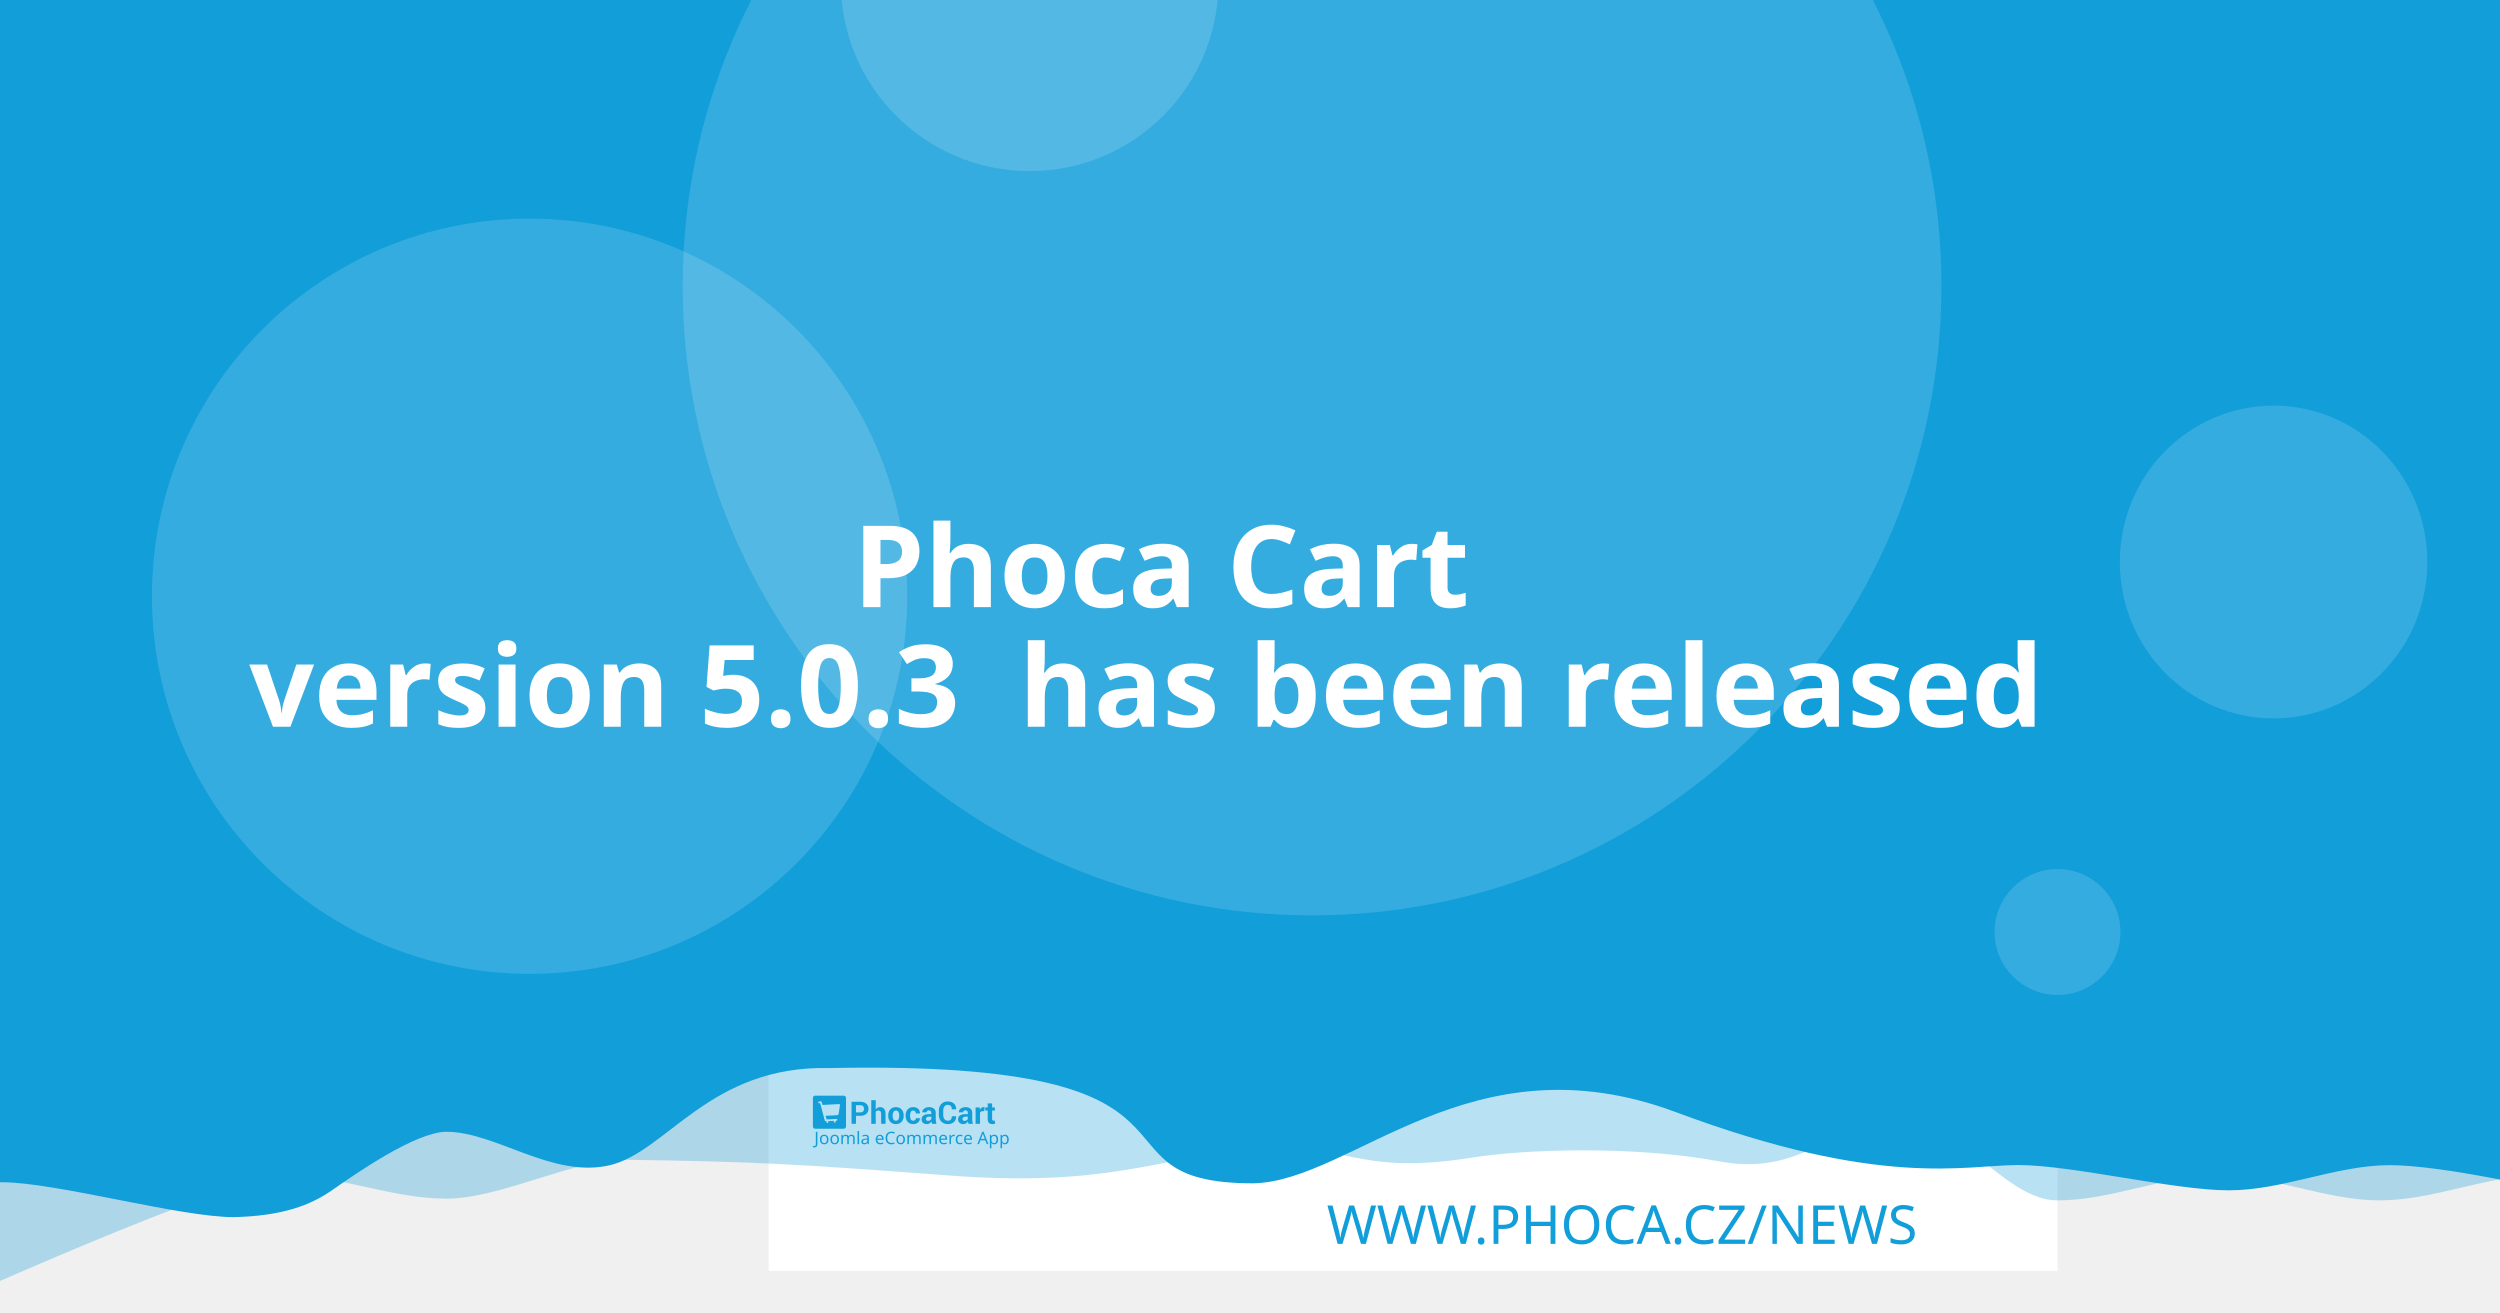
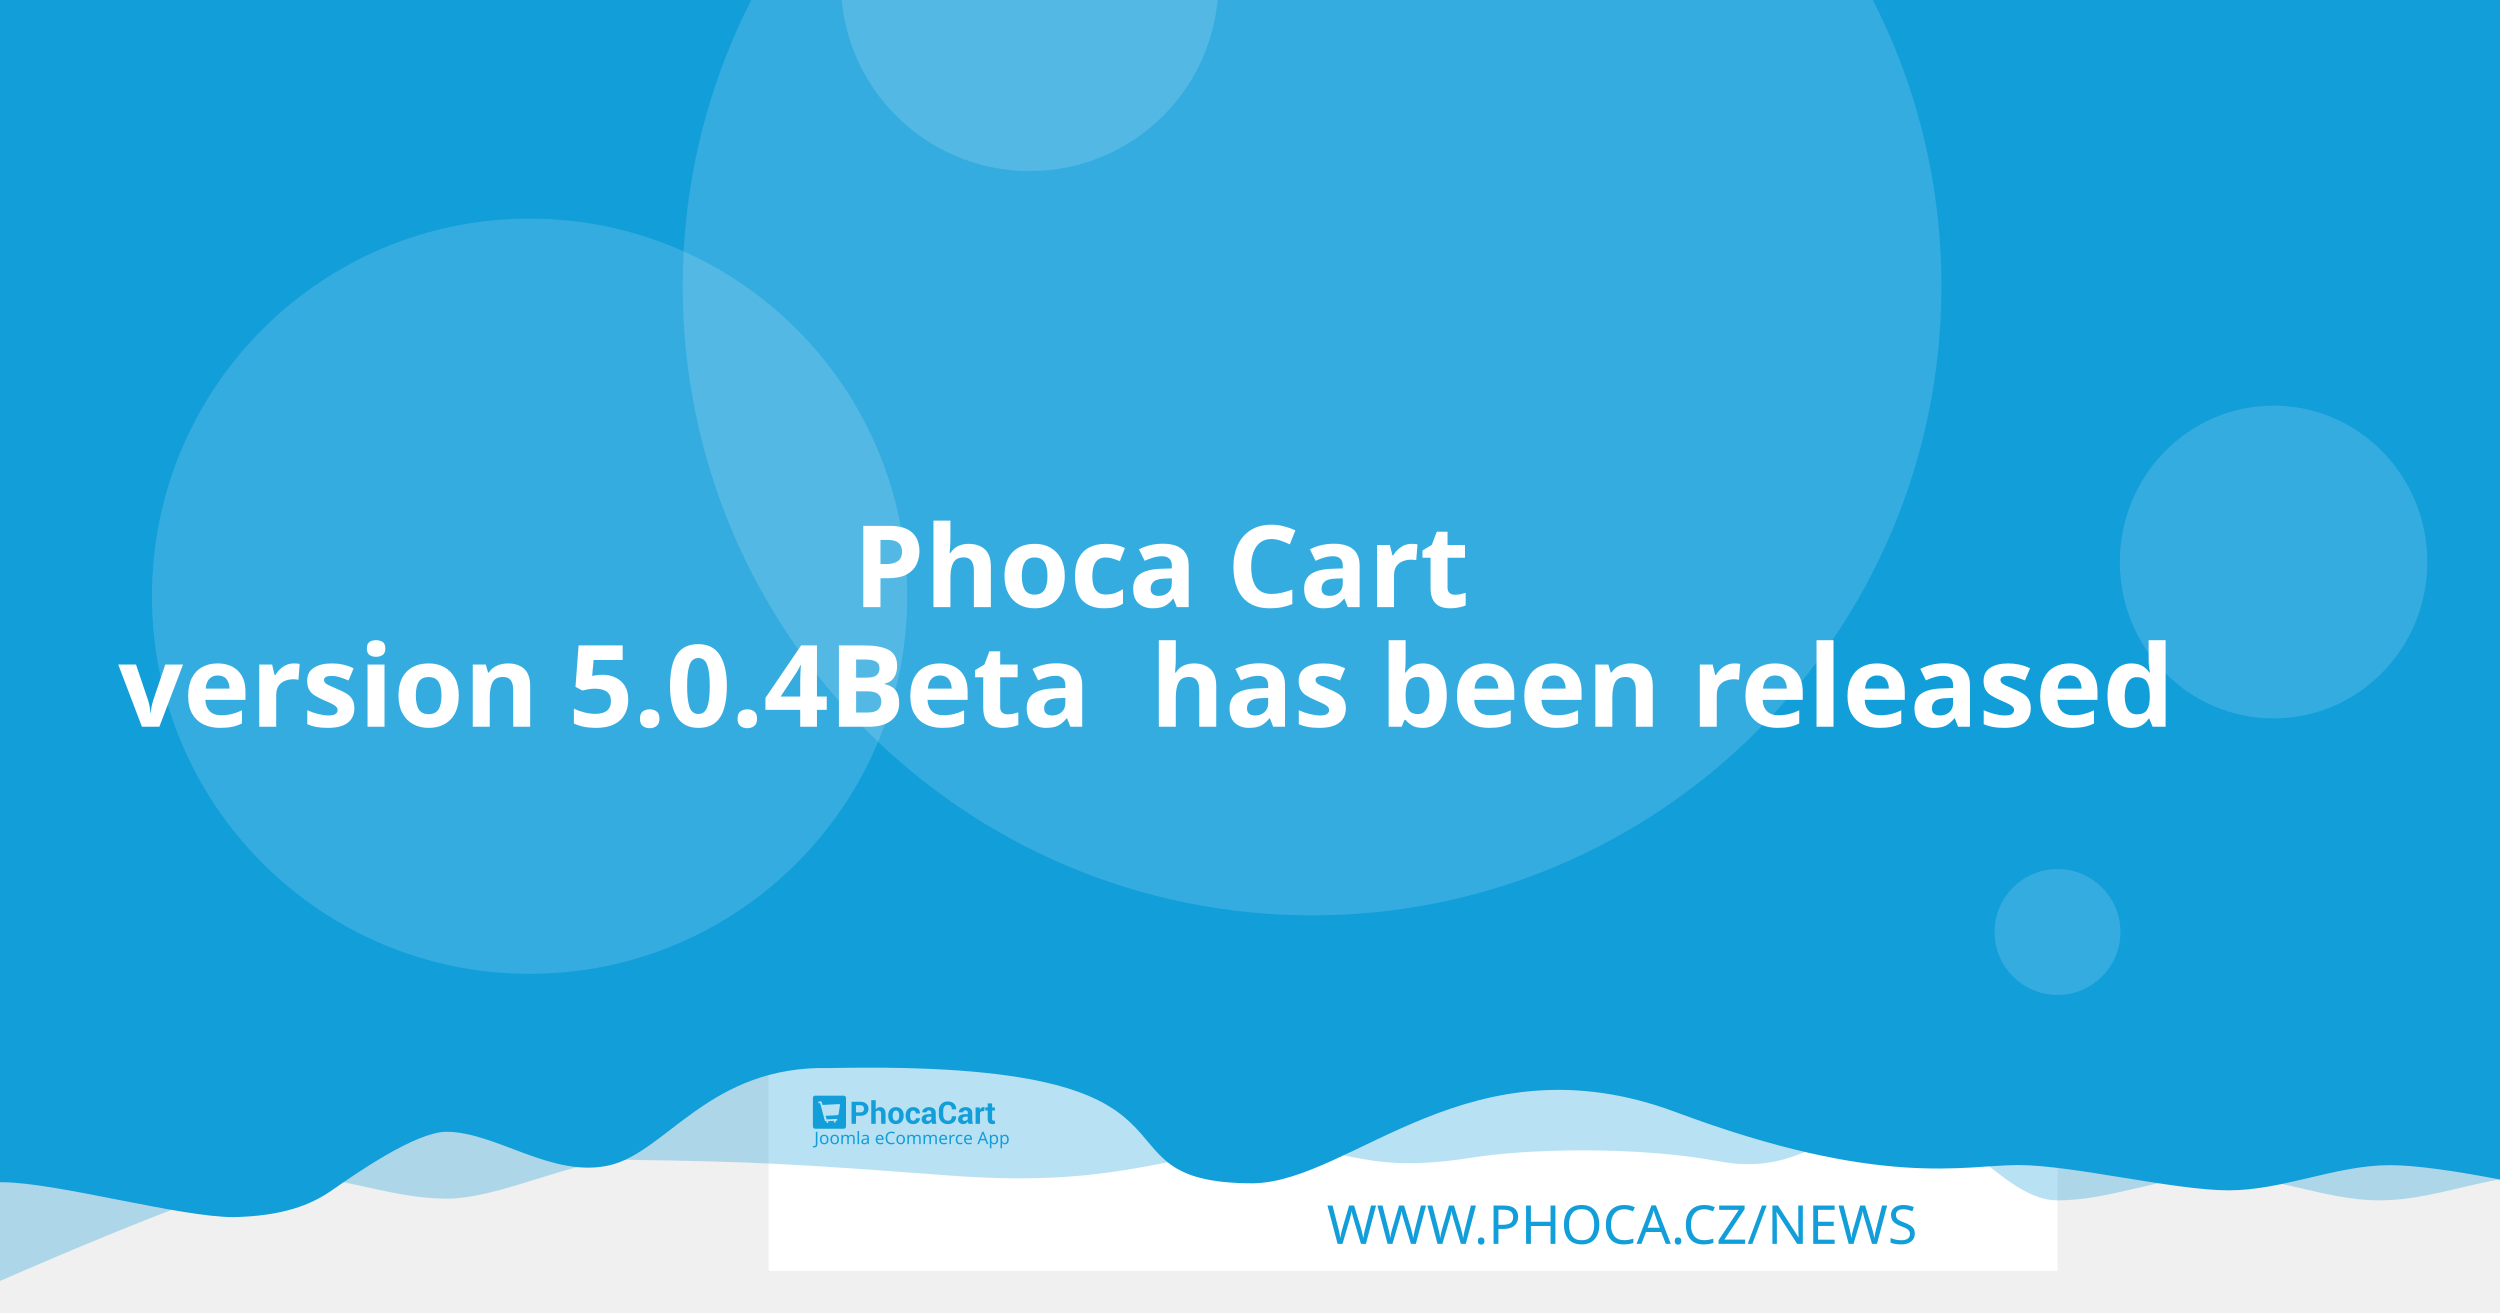
<svg xmlns="http://www.w3.org/2000/svg" width="1200" height="630" viewBox="0 0 1200 630" version="1.1" id="svg5">
  <defs id="defs2" />
  <g id="layer1">
    <path d="m 20.256,108.517 a 7.714,7.714 0 0 0 -7.714,7.714 v 97.981 a 7.714,7.714 0 0 0 7.714,7.714 h 97.976 a 7.714,7.714 0 0 0 7.714,-7.714 v -97.981 a 7.714,7.714 0 0 0 -7.714,-7.714 z m 19.435,19.56 c 0.714,-0.04 1.37,0.151 1.984,0.583 0.613,0.434 1.018,0.978 1.215,1.637 l 2.918,10.039 56.209,-2.948 c 1.002,-0.052 1.838,0.296 2.506,1.04 0.665,0.732 0.929,1.612 0.768,2.626 l -4.71,30.132 c -0.167,0.89 -0.688,1.809 -1.557,2.747 -0.869,0.95 -2.001,1.463 -3.38,1.537 l -39.707,2.079 3.671,12.389 33.562,-1.758 c 0.878,-0.049 1.633,0.215 2.28,0.783 0.632,0.583 0.971,1.312 1.019,2.19 0.046,0.878 -0.215,1.633 -0.783,2.28 -0.583,0.635 -1.312,0.974 -2.19,1.019 l -3.139,0.166 0.166,3.134 c 0.046,0.881 -0.215,1.638 -0.798,2.27 -0.571,0.647 -1.294,0.99 -2.174,1.034 -0.878,0.046 -1.635,-0.215 -2.27,-0.798 -0.647,-0.571 -0.984,-1.297 -1.03,-2.174 l -0.166,-3.134 -18.817,0.979 0.161,3.139 c 0.046,0.881 -0.212,1.638 -0.783,2.27 -0.583,0.647 -1.312,0.988 -2.19,1.034 -0.878,0.049 -1.633,-0.215 -2.28,-0.798 -0.635,-0.571 -0.974,-1.297 -1.019,-2.174 l -0.166,-3.139 -1.943,0.101 c -0.753,0.039 -1.441,-0.135 -2.079,-0.517 -0.623,-0.383 -1.068,-0.764 -1.341,-1.125 l -0.347,-0.613 -15.769,-59.624 -3.39,0.176 c -0.841,0.046 -1.586,-0.219 -2.245,-0.798 -0.659,-0.571 -1.009,-1.292 -1.055,-2.169 -0.046,-0.881 0.225,-1.635 0.824,-2.27 0.595,-0.647 1.308,-0.989 2.149,-1.034 z" style="fill:#ffffff;stroke-width:1.208;paint-order:stroke fill markers" id="path400" />
    <rect style="opacity:1;fill:#ffffff;stroke-width:6.042;stroke-linejoin:round;paint-order:stroke fill markers" id="rect723" width="618.676" height="618.676" x="368.924" y="-8.647" />
    <path id="rect4460" style="opacity:0.3;fill:#129ed9;fill-opacity:1;stroke-width:6.042;stroke-linejoin:round;paint-order:stroke fill markers" d="M 59.586,-3.814 H 1296.938 v 580.009 c 0,0 -51.556,-12.084 -77.334,-12.084 -25.778,0 -51.244,12.084 -77.335,12.084 -26.091,0 -51.556,-12.084 -77.334,-12.084 -25.778,0 -51.244,12.084 -77.335,12.084 -26.091,0 -50.615,-41.931 -76.393,-41.931 -25.778,0 -43.072,31.169 -85.504,23.256 -42.433,-7.913 -95.293,-5.729 -119.04,-1.869 -57.142,9.103 -59.508,-8.125 -105.573,-4.001 -46.065,4.124 -68.78,18.359 -145.373,12.602 -76.593,-5.757 -93.029,-6.595 -155.544,-7.578 -25.778,0 -59.826,18.693 -85.917,18.693 -26.091,0 -51.556,-11.254 -77.334,-11.254 -25.778,0 -172.338,66.428 -172.338,66.428 z" />
    <path id="rect4460-5" style="fill:#129ed9;fill-opacity:1;stroke-width:6.042;stroke-linejoin:round;paint-order:stroke fill markers" d="M -12.915,-8.647 H 1224.437 v 580.009 c 0,0 -51.556,-12.084 -77.334,-12.084 -25.778,0 -51.243,12.084 -77.334,12.084 -26.091,0 -75.228,-12.142 -101.006,-12.142 -25.778,0 -65.794,11.416 -164.408,-25.412 -98.613,-36.828 -155.373,33.433 -202.968,34.185 -85.545,-0.05 -3.558,-59.324 -203.248,-55.331 -57.687,-1.357 -78.127,40.433 -105.693,46.704 -27.566,6.271 -54.486,-16.105 -78.151,-16.105 -14.933,0 -44.462,20.77 -54.88,28.017 -10.418,7.247 -23.732,12.357 -47.124,12.95 -26.091,0 -85.565,-16.747 -111.343,-16.747 -25.778,0 -13.863,3.88 -13.863,3.88 z" />
    <circle style="opacity:0.15;fill:#ffffff;fill-opacity:1;stroke-width:6.042;stroke-linejoin:round;paint-order:stroke fill markers" id="path8376" cx="629.794" cy="137.279" r="302.088" />
    <text xml:space="preserve" style="font-style:normal;font-weight:normal;font-size:25.778px;line-height:1.25;font-family:sans-serif;fill:#129ed9;fill-opacity:1;stroke:none;stroke-width:1.208" x="953.817" y="597.071" id="text2910-3-7">
      <tspan id="tspan2908-6-5" x="953.817" y="597.071" style="font-style:normal;font-variant:normal;font-weight:300;font-stretch:normal;font-size:25.778px;font-family:Montserrat;-inkscape-font-specification:'Montserrat Light';text-align:end;text-anchor:end;fill:#129ed9;fill-opacity:1;stroke-width:1.208">WWW.PHOCA.CZ/NEWS</tspan>
    </text>
    <text xml:space="preserve" style="font-style:normal;font-variant:normal;font-weight:600;font-stretch:normal;font-size:54.666px;line-height:1.05;font-family:Rubik;-inkscape-font-specification:'Rubik Semi-Bold';fill:#ffffff;fill-opacity:1;stroke:none;stroke-width:1.577" x="600" y="234.034" id="text11252">
      <tspan x="600" y="234.034" id="tspan403" style="text-align:center;text-anchor:middle;stroke-width:1.577" />
      <tspan x="600" y="291.433" style="font-size:54.666px;text-align:center;text-anchor:middle;stroke-width:1.577" id="tspan444"> Phoca Cart</tspan>
-       <tspan x="600" y="348.833" id="tspan2906" style="font-size:54.666px;text-align:center;text-anchor:middle;stroke-width:1.577">version 5.0.3
+       <tspan x="600" y="348.833" id="tspan2906" style="font-size:54.666px;text-align:center;text-anchor:middle;stroke-width:1.577">version 5.0.4Beta
 has been released</tspan>
      <tspan x="600" y="406.232" id="tspan1994" style="font-size:54.666px;stroke-width:1.577" />
    </text>
    <circle style="opacity:0.15;fill:#ffffff;fill-opacity:1;stroke-width:6.042;stroke-linejoin:round;paint-order:stroke fill markers" id="path8376-9" cx="254.196" cy="286.191" r="181.253" />
    <circle style="opacity:0.15;fill:#ffffff;fill-opacity:1;stroke-width:6.042;stroke-linejoin:round;paint-order:stroke fill markers" id="path8376-6" cx="494.235" cy="-8.506" r="90.626" />
    <ellipse style="opacity:0.15;fill:#ffffff;fill-opacity:1;stroke-width:7.442;stroke-linejoin:round;paint-order:stroke fill markers" id="path8376-6-2" cx="1091.315" cy="269.776" rx="73.793" ry="75.059" />
    <g id="g8950" transform="matrix(0.360172,0,0,0.360172,498.6223,396.4642)" style="fill:#129ed9;fill-opacity:1;stroke-width:3.355">
      <g id="g895" transform="translate(-301.0409,359.4151)" style="fill:#129ed9;fill-opacity:1;stroke-width:3.355">
        <g transform="matrix(1.3333,0,0,-1.3333,-75.59,850.15)" fill="#ffffff" image-rendering="optimizeQuality" id="g280" style="clip-rule:evenodd;fill:#129ed9;fill-opacity:1;stroke-width:8.934;shape-rendering:geometricPrecision">
          <path d="m 99.728,617.49 v -7.994 h -4.423 v 22.031 h 8.784 c 2.532,0 4.527,-0.646 5.979,-1.937 1.452,-1.291 2.181,-2.99 2.181,-5.097 0,-2.107 -0.729,-3.801 -2.181,-5.082 -1.452,-1.281 -3.446,-1.921 -5.979,-1.921 z m 0,3.408 h 4.361 c 1.23,0 2.165,0.336 2.801,1.002 0.635,0.671 0.951,1.523 0.951,2.561 0,1.059 -0.315,1.932 -0.946,2.623 -0.63,0.687 -1.566,1.033 -2.806,1.033 H 99.728 Z" id="path262" style="fill:#129ed9;fill-opacity:1;stroke-width:3.355" />
          <path d="m 119.45,623.79 c 0.517,0.749 1.147,1.327 1.891,1.746 0.749,0.418 1.576,0.63 2.485,0.63 1.705,0 3.043,-0.568 4.02,-1.704 0.971,-1.131 1.457,-2.887 1.457,-5.252 v -9.714 h -4.418 v 9.76 c 0,1.276 -0.227,2.174 -0.677,2.706 -0.445,0.532 -1.116,0.795 -2.005,0.795 -0.605,0 -1.137,-0.108 -1.602,-0.325 -0.465,-0.217 -0.847,-0.522 -1.152,-0.919 v -12.017 h -4.418 v 23.611 h 4.418 z" id="path264" style="fill:#129ed9;fill-opacity:1;stroke-width:3.355" />
          <path d="m 131.96,617.83 c 0,2.438 0.682,4.436 2.046,5.996 1.359,1.554 3.25,2.334 5.663,2.334 2.418,0 4.315,-0.774 5.689,-2.329 1.375,-1.549 2.062,-3.553 2.062,-6.001 v -0.32 c 0,-2.458 -0.687,-4.462 -2.051,-6.011 -1.369,-1.544 -3.261,-2.319 -5.674,-2.319 -2.418,0 -4.315,0.775 -5.684,2.319 -1.364,1.549 -2.051,3.553 -2.051,6.011 z m 4.408,-0.31 c 0,-1.487 0.264,-2.68 0.785,-3.584 0.527,-0.899 1.375,-1.348 2.542,-1.348 1.142,0 1.979,0.454 2.506,1.358 0.532,0.904 0.796,2.097 0.796,3.574 v 0.315 c 0,1.446 -0.269,2.629 -0.801,3.542 -0.537,0.914 -1.38,1.374 -2.527,1.374 -1.142,0 -1.979,-0.46 -2.506,-1.379 -0.532,-0.919 -0.796,-2.102 -0.796,-3.537 z" id="path266" style="fill:#129ed9;fill-opacity:1;stroke-width:3.355" />
          <path d="m 157.01,612.59 c 0.79,0 1.421,0.227 1.891,0.682 0.475,0.454 0.713,1.064 0.713,1.828 h 4.015 l 0.041,-0.093 c 0.041,-1.653 -0.579,-3.037 -1.871,-4.152 -1.287,-1.116 -2.883,-1.673 -4.79,-1.673 -2.439,0 -4.325,0.769 -5.648,2.314 -1.318,1.544 -1.979,3.522 -1.979,5.944 v 0.449 c 0,2.412 0.656,4.395 1.974,5.944 1.317,1.554 3.198,2.329 5.638,2.329 2.02,0 3.648,-0.573 4.883,-1.725 1.235,-1.151 1.835,-2.664 1.793,-4.539 l -0.031,-0.088 h -4.026 c 0,0.842 -0.233,1.544 -0.698,2.107 -0.46,0.558 -1.101,0.837 -1.922,0.837 -1.168,0 -1.995,-0.454 -2.475,-1.358 -0.476,-0.904 -0.718,-2.071 -0.718,-3.496 v -0.454 c 0,-1.456 0.243,-2.628 0.718,-3.522 0.48,-0.888 1.312,-1.332 2.491,-1.332" id="path268" style="fill:#129ed9;fill-opacity:1;stroke-width:3.355" />
          <path d="m 175.8,609.49 c -0.165,0.372 -0.305,0.764 -0.419,1.183 -0.119,0.413 -0.202,0.837 -0.248,1.27 -0.455,-0.8 -1.054,-1.456 -1.798,-1.978 -0.739,-0.521 -1.628,-0.785 -2.656,-0.785 -1.715,0 -3.038,0.439 -3.963,1.322 -0.93,0.883 -1.395,2.086 -1.395,3.604 0,1.606 0.62,2.845 1.855,3.729 1.235,0.883 3.038,1.322 5.41,1.322 h 2.47 v 1.301 c 0,0.785 -0.207,1.394 -0.62,1.828 -0.413,0.434 -1.023,0.651 -1.834,0.651 -0.713,0 -1.266,-0.175 -1.653,-0.522 -0.393,-0.346 -0.584,-0.826 -0.584,-1.446 l -4.268,0.016 -0.016,0.093 c -0.072,1.379 0.527,2.572 1.798,3.579 1.271,1.002 2.946,1.503 5.013,1.503 1.958,0 3.545,-0.496 4.769,-1.492 1.22,-0.992 1.829,-2.406 1.829,-4.24 v -6.76 c 0,-0.769 0.062,-1.492 0.176,-2.164 0.119,-0.676 0.299,-1.348 0.553,-2.014 z m -4.046,2.943 c 0.78,0 1.468,0.191 2.077,0.574 0.605,0.382 1.013,0.826 1.225,1.332 v 2.308 h -2.47 c -0.935,0 -1.648,-0.232 -2.134,-0.702 -0.481,-0.47 -0.724,-1.033 -0.724,-1.699 0,-0.542 0.181,-0.981 0.542,-1.312 0.367,-0.336 0.858,-0.501 1.483,-0.501" id="path270" style="fill:#129ed9;fill-opacity:1;stroke-width:3.355" />
          <path d="m 199.84,617.01 0.031,-0.088 c 0.041,-2.37 -0.682,-4.25 -2.17,-5.645 -1.488,-1.394 -3.555,-2.091 -6.201,-2.091 -2.656,0 -4.811,0.852 -6.464,2.556 -1.653,1.704 -2.486,3.894 -2.486,6.579 v 4.369 c 0,2.67 0.812,4.86 2.424,6.574 1.617,1.715 3.715,2.572 6.299,2.572 2.723,0 4.852,-0.697 6.386,-2.097 1.535,-1.399 2.284,-3.305 2.243,-5.717 l -0.031,-0.088 h -4.299 c 0,1.451 -0.346,2.561 -1.044,3.336 -0.698,0.769 -1.783,1.157 -3.255,1.157 -1.323,0 -2.372,-0.537 -3.147,-1.606 -0.78,-1.074 -1.168,-2.438 -1.168,-4.1 v -4.39 c 0,-1.683 0.408,-3.057 1.225,-4.131 0.822,-1.069 1.922,-1.606 3.317,-1.606 1.38,0 2.403,0.372 3.064,1.11 0.661,0.744 0.992,1.844 0.992,3.305 z" id="path272" style="fill:#129ed9;fill-opacity:1;stroke-width:3.355" />
          <path d="m 212.27,609.49 c -0.165,0.372 -0.305,0.764 -0.419,1.183 -0.119,0.413 -0.202,0.837 -0.248,1.27 -0.455,-0.8 -1.054,-1.456 -1.798,-1.978 -0.739,-0.521 -1.628,-0.785 -2.656,-0.785 -1.716,0 -3.038,0.439 -3.963,1.322 -0.93,0.883 -1.395,2.086 -1.395,3.604 0,1.606 0.62,2.845 1.855,3.729 1.235,0.883 3.039,1.322 5.41,1.322 h 2.47 v 1.301 c 0,0.785 -0.207,1.394 -0.62,1.828 -0.413,0.434 -1.023,0.651 -1.834,0.651 -0.713,0 -1.266,-0.175 -1.654,-0.522 -0.393,-0.346 -0.584,-0.826 -0.584,-1.446 l -4.268,0.016 -0.016,0.093 c -0.072,1.379 0.527,2.572 1.798,3.579 1.271,1.002 2.945,1.503 5.013,1.503 1.958,0 3.545,-0.496 4.769,-1.492 1.22,-0.992 1.829,-2.406 1.829,-4.24 v -6.76 c 0,-0.769 0.062,-1.492 0.176,-2.164 0.119,-0.676 0.3,-1.348 0.553,-2.014 z m -4.046,2.943 c 0.78,0 1.468,0.191 2.077,0.574 0.605,0.382 1.013,0.826 1.224,1.332 v 2.308 h -2.47 c -0.935,0 -1.649,-0.232 -2.134,-0.702 -0.481,-0.47 -0.723,-1.033 -0.723,-1.699 0,-0.542 0.181,-0.981 0.542,-1.312 0.367,-0.336 0.858,-0.501 1.483,-0.501" id="path274" style="fill:#129ed9;fill-opacity:1;stroke-width:3.355" />
          <path d="m 227.92,622.06 -1.617,0.046 c -0.656,0 -1.199,-0.134 -1.623,-0.408 -0.423,-0.274 -0.744,-0.656 -0.966,-1.152 v -11.052 h -4.408 v 16.36 h 4.103 l 0.196,-2.422 c 0.382,0.857 0.883,1.528 1.494,2.009 0.61,0.48 1.312,0.723 2.108,0.723 0.223,0 0.429,-0.015 0.615,-0.052 0.186,-0.036 0.377,-0.077 0.568,-0.129 z" id="path276" style="fill:#129ed9;fill-opacity:1;stroke-width:3.355" />
          <path d="m 235.83,629.86 v -4.007 h 2.754 v -3.099 H 235.83 v -8.33 c 0,-0.635 0.129,-1.09 0.393,-1.363 0.263,-0.274 0.615,-0.408 1.059,-0.408 0.232,0 0.434,0.01 0.599,0.036 0.166,0.026 0.362,0.072 0.579,0.129 l 0.383,-3.181 c -0.445,-0.155 -0.878,-0.268 -1.302,-0.341 -0.424,-0.078 -0.884,-0.114 -1.38,-0.114 -1.524,0 -2.697,0.418 -3.519,1.255 -0.822,0.837 -1.235,2.159 -1.235,3.977 v 8.34 h -2.392 v 3.099 h 2.392 v 4.007 z" id="path278" style="fill:#129ed9;fill-opacity:1;stroke-width:3.355" />
        </g>
        <g fill="#ffffff" fill-rule="evenodd" image-rendering="optimizeQuality" stroke-width="1.934" aria-label="Joomla eCommerce App" id="g318" style="clip-rule:evenodd;fill:#129ed9;fill-opacity:1;shape-rendering:geometricPrecision">
          <path d="M 1.704,69 Q 1.151,69 0.736,68.908 0.321,68.839 -0.002,68.7 v -1.752 q 0.369,0.092 0.784,0.161 0.415,0.069 0.876,0.069 0.576,0 1.083,-0.231 0.53,-0.231 0.853,-0.807 0.323,-0.576 0.323,-1.614 v -16.368 h 2.075 v 16.206 q 0,2.374 -1.176,3.504 -1.176,1.13 -3.112,1.13 z" id="path282" style="fill:#129ed9;fill-opacity:1;stroke-width:1.934" />
          <path d="m 20.792,58.419 q 0,3.066 -1.568,4.749 -1.545,1.683 -4.196,1.683 -1.637,0 -2.928,-0.738 -1.268,-0.761 -2.006,-2.19 -0.738,-1.452 -0.738,-3.504 0,-3.066 1.545,-4.726 1.545,-1.66 4.196,-1.66 1.683,0 2.951,0.761 1.291,0.738 2.006,2.167 0.738,1.406 0.738,3.458 z m -9.336,0 q 0,2.19 0.853,3.481 0.876,1.268 2.766,1.268 1.867,0 2.743,-1.268 0.876,-1.291 0.876,-3.481 0,-2.19 -0.876,-3.435 -0.876,-1.245 -2.766,-1.245 -1.89,0 -2.743,1.245 -0.853,1.245 -0.853,3.435 z" id="path284" style="fill:#129ed9;fill-opacity:1;stroke-width:1.934" />
          <path d="m 34.739,58.419 q 0,3.066 -1.568,4.749 -1.545,1.683 -4.196,1.683 -1.637,0 -2.928,-0.738 -1.268,-0.761 -2.006,-2.19 -0.738,-1.452 -0.738,-3.504 0,-3.066 1.545,-4.726 1.545,-1.66 4.196,-1.66 1.683,0 2.951,0.761 1.291,0.738 2.006,2.167 0.738,1.406 0.738,3.458 z m -9.336,0 q 0,2.19 0.853,3.481 0.876,1.268 2.766,1.268 1.867,0 2.743,-1.268 0.876,-1.291 0.876,-3.481 0,-2.19 -0.876,-3.435 -0.876,-1.245 -2.766,-1.245 -1.89,0 -2.743,1.245 -0.853,1.245 -0.853,3.435 z" id="path286" style="fill:#129ed9;fill-opacity:1;stroke-width:1.934" />
          <path d="m 51.499,52.033 q 2.098,0 3.135,1.083 1.037,1.06 1.037,3.458 V 64.62 H 53.666 v -7.953 q 0,-2.928 -2.513,-2.928 -1.798,0 -2.582,1.037 -0.761,1.037 -0.761,3.02 V 64.62 h -2.006 v -7.953 q 0,-2.928 -2.536,-2.928 -1.867,0 -2.582,1.153 -0.715,1.153 -0.715,3.32 v 6.409 h -2.029 v -12.356 h 1.637 l 0.3,1.683 h 0.115 q 0.576,-0.968 1.545,-1.429 0.991,-0.484 2.098,-0.484 2.905,0 3.781,2.075 h 0.115 q 0.622,-1.06 1.683,-1.568 1.083,-0.507 2.282,-0.507 z" id="path288" style="fill:#129ed9;fill-opacity:1;stroke-width:1.934" />
          <path d="M 61.527,64.62 H 59.498 V 47.1 h 2.029 z" id="path290" style="fill:#129ed9;fill-opacity:1;stroke-width:1.934" />
          <path d="m 70.126,52.056 q 2.259,0 3.343,0.991 1.083,0.991 1.083,3.158 v 8.414 h -1.475 l -0.392,-1.752 h -0.092 q -0.807,1.014 -1.706,1.498 -0.876,0.484 -2.444,0.484 -1.683,0 -2.789,-0.876 -1.107,-0.899 -1.107,-2.789 0,-1.844 1.452,-2.836 1.452,-1.014 4.472,-1.107 l 2.098,-0.069 v -0.738 q 0,-1.545 -0.669,-2.144 -0.669,-0.599 -1.89,-0.599 -0.968,0 -1.844,0.3 -0.876,0.277 -1.637,0.645 l -0.622,-1.522 q 0.807,-0.438 1.913,-0.738 1.107,-0.323 2.305,-0.323 z m 0.599,6.593 q -2.305,0.092 -3.204,0.738 -0.876,0.645 -0.876,1.821 0,1.037 0.622,1.522 0.645,0.484 1.637,0.484 1.568,0 2.605,-0.853 1.037,-0.876 1.037,-2.674 v -1.107 z" id="path292" style="fill:#129ed9;fill-opacity:1;stroke-width:1.934" />
          <path d="m 89.144,52.033 q 1.591,0 2.72,0.692 1.153,0.692 1.752,1.96 0.622,1.245 0.622,2.928 v 1.222 h -8.46 q 0.046,2.098 1.06,3.204 1.037,1.083 2.882,1.083 1.176,0 2.075,-0.207 0.922,-0.231 1.89,-0.645 v 1.775 q -0.945,0.415 -1.867,0.599 -0.922,0.207 -2.19,0.207 -1.752,0 -3.112,-0.715 -1.337,-0.715 -2.098,-2.121 -0.738,-1.429 -0.738,-3.481 0,-2.029 0.669,-3.481 0.692,-1.452 1.913,-2.236 1.245,-0.784 2.882,-0.784 z m -0.023,1.66 q -1.452,0 -2.305,0.945 -0.83,0.922 -0.991,2.582 h 6.293 q -0.023,-1.568 -0.738,-2.536 -0.715,-0.991 -2.259,-0.991 z" id="path294" style="fill:#129ed9;fill-opacity:1;stroke-width:1.934" />
          <path d="m 104.71,49.751 q -2.651,0 -4.173,1.775 -1.522,1.775 -1.522,4.864 0,3.066 1.406,4.864 1.429,1.775 4.265,1.775 1.083,0 2.052,-0.184 0.968,-0.184 1.89,-0.461 v 1.798 q -0.922,0.346 -1.913,0.507 -0.968,0.161 -2.328,0.161 -2.513,0 -4.196,-1.037 -1.683,-1.037 -2.536,-2.951 -0.83,-1.913 -0.83,-4.495 0,-2.49 0.899,-4.38 0.922,-1.913 2.697,-2.974 1.775,-1.083 4.311,-1.083 2.605,0 4.541,0.968 l -0.83,1.752 q -0.761,-0.346 -1.706,-0.622 -0.922,-0.277 -2.029,-0.277 z" id="path296" style="fill:#129ed9;fill-opacity:1;stroke-width:1.934" />
          <path d="m 122.69,58.419 q 0,3.066 -1.568,4.749 -1.545,1.683 -4.196,1.683 -1.637,0 -2.928,-0.738 -1.268,-0.761 -2.006,-2.19 -0.738,-1.452 -0.738,-3.504 0,-3.066 1.545,-4.726 1.545,-1.66 4.196,-1.66 1.683,0 2.951,0.761 1.291,0.738 2.006,2.167 0.738,1.406 0.738,3.458 z m -9.336,0 q 0,2.19 0.853,3.481 0.876,1.268 2.766,1.268 1.867,0 2.743,-1.268 0.876,-1.291 0.876,-3.481 0,-2.19 -0.876,-3.435 -0.876,-1.245 -2.766,-1.245 -1.89,0 -2.743,1.245 -0.853,1.245 -0.853,3.435 z" id="path298" style="fill:#129ed9;fill-opacity:1;stroke-width:1.934" />
          <path d="m 139.45,52.033 q 2.098,0 3.135,1.083 1.037,1.06 1.037,3.458 V 64.62 h -2.006 v -7.953 q 0,-2.928 -2.513,-2.928 -1.798,0 -2.582,1.037 -0.761,1.037 -0.761,3.02 V 64.62 h -2.006 v -7.953 q 0,-2.928 -2.536,-2.928 -1.867,0 -2.582,1.153 -0.715,1.153 -0.715,3.32 v 6.409 h -2.029 v -12.356 h 1.637 l 0.3,1.683 h 0.115 q 0.576,-0.968 1.545,-1.429 0.991,-0.484 2.098,-0.484 2.905,0 3.781,2.075 h 0.115 q 0.622,-1.06 1.683,-1.568 1.083,-0.507 2.282,-0.507 z" id="path300" style="fill:#129ed9;fill-opacity:1;stroke-width:1.934" />
          <path d="m 161,52.033 q 2.098,0 3.135,1.083 1.037,1.06 1.037,3.458 V 64.62 h -2.006 v -7.953 q 0,-2.928 -2.513,-2.928 -1.798,0 -2.582,1.037 -0.761,1.037 -0.761,3.02 V 64.62 h -2.006 v -7.953 q 0,-2.928 -2.536,-2.928 -1.867,0 -2.582,1.153 -0.715,1.153 -0.715,3.32 v 6.409 h -2.029 v -12.356 h 1.637 l 0.3,1.683 h 0.115 q 0.576,-0.968 1.545,-1.429 0.991,-0.484 2.098,-0.484 2.905,0 3.781,2.075 h 0.115 q 0.622,-1.06 1.683,-1.568 1.083,-0.507 2.282,-0.507 z" id="path302" style="fill:#129ed9;fill-opacity:1;stroke-width:1.934" />
          <path d="m 173.77,52.033 q 1.591,0 2.72,0.692 1.153,0.692 1.752,1.96 0.622,1.245 0.622,2.928 v 1.222 h -8.46 q 0.046,2.098 1.06,3.204 1.037,1.083 2.882,1.083 1.176,0 2.075,-0.207 0.922,-0.231 1.89,-0.645 v 1.775 q -0.945,0.415 -1.867,0.599 -0.922,0.207 -2.19,0.207 -1.752,0 -3.112,-0.715 -1.337,-0.715 -2.098,-2.121 -0.738,-1.429 -0.738,-3.481 0,-2.029 0.669,-3.481 0.692,-1.452 1.913,-2.236 1.245,-0.784 2.882,-0.784 z m -0.023,1.66 q -1.452,0 -2.305,0.945 -0.83,0.922 -0.991,2.582 h 6.293 q -0.023,-1.568 -0.738,-2.536 -0.715,-0.991 -2.259,-0.991 z" id="path304" style="fill:#129ed9;fill-opacity:1;stroke-width:1.934" />
          <path d="m 187.76,52.033 q 0.346,0 0.738,0.046 0.415,0.023 0.715,0.092 l -0.254,1.867 q -0.3,-0.069 -0.669,-0.115 -0.346,-0.046 -0.669,-0.046 -0.945,0 -1.775,0.53 -0.83,0.507 -1.337,1.452 -0.484,0.922 -0.484,2.167 v 6.593 h -2.029 v -12.356 h 1.66 l 0.231,2.259 h 0.092 q 0.599,-1.014 1.545,-1.752 0.945,-0.738 2.236,-0.738 z" id="path306" style="fill:#129ed9;fill-opacity:1;stroke-width:1.934" />
          <path d="m 196.02,64.851 q -1.637,0 -2.928,-0.669 -1.268,-0.669 -2.006,-2.075 -0.715,-1.406 -0.715,-3.596 0,-2.282 0.761,-3.712 0.761,-1.429 2.052,-2.098 1.314,-0.669 2.974,-0.669 0.945,0 1.821,0.207 0.876,0.184 1.429,0.461 l -0.622,1.683 q -0.553,-0.207 -1.291,-0.392 -0.738,-0.184 -1.383,-0.184 -3.642,0 -3.642,4.68 0,2.236 0.876,3.435 0.899,1.176 2.651,1.176 1.014,0 1.775,-0.207 0.784,-0.207 1.429,-0.507 v 1.798 q -0.622,0.323 -1.383,0.484 -0.738,0.184 -1.798,0.184 z" id="path308" style="fill:#129ed9;fill-opacity:1;stroke-width:1.934" />
          <path d="m 206.9,52.033 q 1.591,0 2.72,0.692 1.153,0.692 1.752,1.96 0.622,1.245 0.622,2.928 v 1.222 h -8.46 q 0.046,2.098 1.06,3.204 1.037,1.083 2.882,1.083 1.176,0 2.075,-0.207 0.922,-0.231 1.89,-0.645 v 1.775 q -0.945,0.415 -1.867,0.599 -0.922,0.207 -2.19,0.207 -1.752,0 -3.112,-0.715 -1.337,-0.715 -2.098,-2.121 -0.738,-1.429 -0.738,-3.481 0,-2.029 0.669,-3.481 0.692,-1.452 1.913,-2.236 1.245,-0.784 2.882,-0.784 z m -0.023,1.66 q -1.452,0 -2.305,0.945 -0.83,0.922 -0.991,2.582 h 6.293 q -0.023,-1.568 -0.738,-2.536 -0.715,-0.991 -2.259,-0.991 z" id="path310" style="fill:#129ed9;fill-opacity:1;stroke-width:1.934" />
          <path d="m 231.73,64.62 -1.983,-5.095 h -6.524 l -1.96,5.095 h -2.098 l 6.432,-16.529 h 1.867 l 6.409,16.529 z m -4.449,-11.918 q -0.069,-0.184 -0.231,-0.669 -0.161,-0.484 -0.323,-0.991 -0.138,-0.53 -0.231,-0.807 -0.161,0.715 -0.369,1.406 -0.207,0.669 -0.346,1.06 l -1.867,4.979 h 5.21 z" id="path312" style="fill:#129ed9;fill-opacity:1;stroke-width:1.934" />
          <path d="m 241.73,52.033 q 2.282,0 3.665,1.591 1.406,1.591 1.406,4.795 0,3.158 -1.406,4.795 -1.383,1.637 -3.688,1.637 -1.429,0 -2.374,-0.53 -0.922,-0.553 -1.452,-1.268 h -0.138 q 0.046,0.392 0.092,0.991 0.046,0.599 0.046,1.037 v 5.072 h -2.029 v -17.889 h 1.66 l 0.277,1.683 h 0.092 q 0.553,-0.807 1.452,-1.36 0.899,-0.553 2.397,-0.553 z m -0.369,1.706 q -1.89,0 -2.674,1.06 -0.761,1.06 -0.807,3.227 v 0.392 q 0,2.282 0.738,3.527 0.761,1.222 2.789,1.222 1.13,0 1.844,-0.622 0.738,-0.622 1.083,-1.683 0.369,-1.083 0.369,-2.467 0,-2.121 -0.83,-3.389 -0.807,-1.268 -2.513,-1.268 z" id="path314" style="fill:#129ed9;fill-opacity:1;stroke-width:1.934" />
          <path d="m 255.91,52.033 q 2.282,0 3.665,1.591 1.406,1.591 1.406,4.795 0,3.158 -1.406,4.795 -1.383,1.637 -3.688,1.637 -1.429,0 -2.374,-0.53 -0.922,-0.553 -1.452,-1.268 h -0.138 q 0.046,0.392 0.092,0.991 0.046,0.599 0.046,1.037 v 5.072 h -2.029 v -17.889 h 1.66 l 0.277,1.683 h 0.092 q 0.553,-0.807 1.452,-1.36 0.899,-0.553 2.397,-0.553 z m -0.369,1.706 q -1.89,0 -2.674,1.06 -0.761,1.06 -0.807,3.227 v 0.392 q 0,2.282 0.738,3.527 0.761,1.222 2.789,1.222 1.13,0 1.844,-0.622 0.738,-0.622 1.083,-1.683 0.369,-1.083 0.369,-2.467 0,-2.121 -0.83,-3.389 -0.807,-1.268 -2.513,-1.268 z" id="path316" style="fill:#129ed9;fill-opacity:1;stroke-width:1.934" />
        </g>
        <path d="M 3,0 A 3,3 0 0 0 0,3 v 38.107 a 3,3 0 0 0 3,3 h 38.105 a 3,3 0 0 0 3,-3 V 3 a 3,3 0 0 0 -3,-3 z m 7.559,7.607 c 0.278,-0.015 0.533,0.059 0.771,0.227 0.239,0.169 0.396,0.38 0.473,0.637 l 1.135,3.904 21.861,-1.147 c 0.39,-0.02 0.715,0.115 0.975,0.404 0.259,0.285 0.361,0.627 0.299,1.022 l -1.832,11.719 c -0.065,0.346 -0.268,0.703 -0.605,1.068 -0.338,0.37 -0.778,0.569 -1.315,0.598 l -15.443,0.809 1.428,4.818 13.053,-0.684 c 0.341,-0.019 0.635,0.084 0.887,0.305 0.246,0.227 0.378,0.51 0.396,0.852 0.018,0.341 -0.084,0.635 -0.305,0.887 -0.227,0.247 -0.51,0.379 -0.852,0.396 l -1.221,0.064 0.064,1.219 c 0.018,0.343 -0.084,0.637 -0.311,0.883 -0.222,0.252 -0.503,0.385 -0.846,0.402 -0.341,0.018 -0.636,-0.084 -0.883,-0.311 -0.252,-0.222 -0.383,-0.504 -0.4,-0.846 l -0.064,-1.219 -7.318,0.381 0.062,1.221 c 0.018,0.343 -0.083,0.637 -0.305,0.883 -0.227,0.252 -0.51,0.384 -0.852,0.402 -0.341,0.019 -0.635,-0.084 -0.887,-0.311 -0.247,-0.222 -0.379,-0.504 -0.396,-0.846 l -0.064,-1.221 -0.756,0.039 c -0.293,0.015 -0.561,-0.052 -0.809,-0.201 -0.242,-0.149 -0.415,-0.297 -0.521,-0.438 l -0.135,-0.238 -6.133,-23.189 -1.318,0.068 C 8.066,10.184 7.776,10.082 7.52,9.856 7.263,9.634 7.127,9.354 7.11,9.012 7.092,8.67 7.197,8.377 7.43,8.13 7.661,7.878 7.939,7.745 8.266,7.727 Z" fill="#ffffff" style="fill:#129ed9;fill-opacity:1;stroke-width:8.934;paint-order:stroke fill markers" id="path334" />
      </g>
    </g>
    <circle style="opacity:0.15;fill:#ffffff;fill-opacity:1;stroke-width:6.042;stroke-linejoin:round;paint-order:stroke fill markers" id="path8376-6-2-1" cx="987.6" cy="447.37" r="30.209" />
  </g>
</svg>
